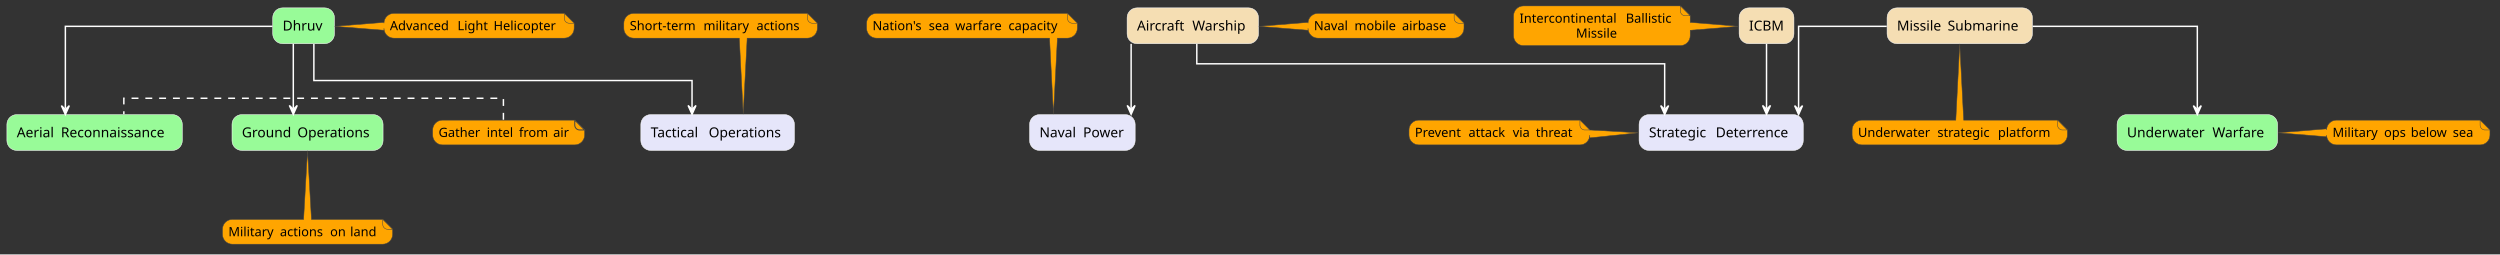
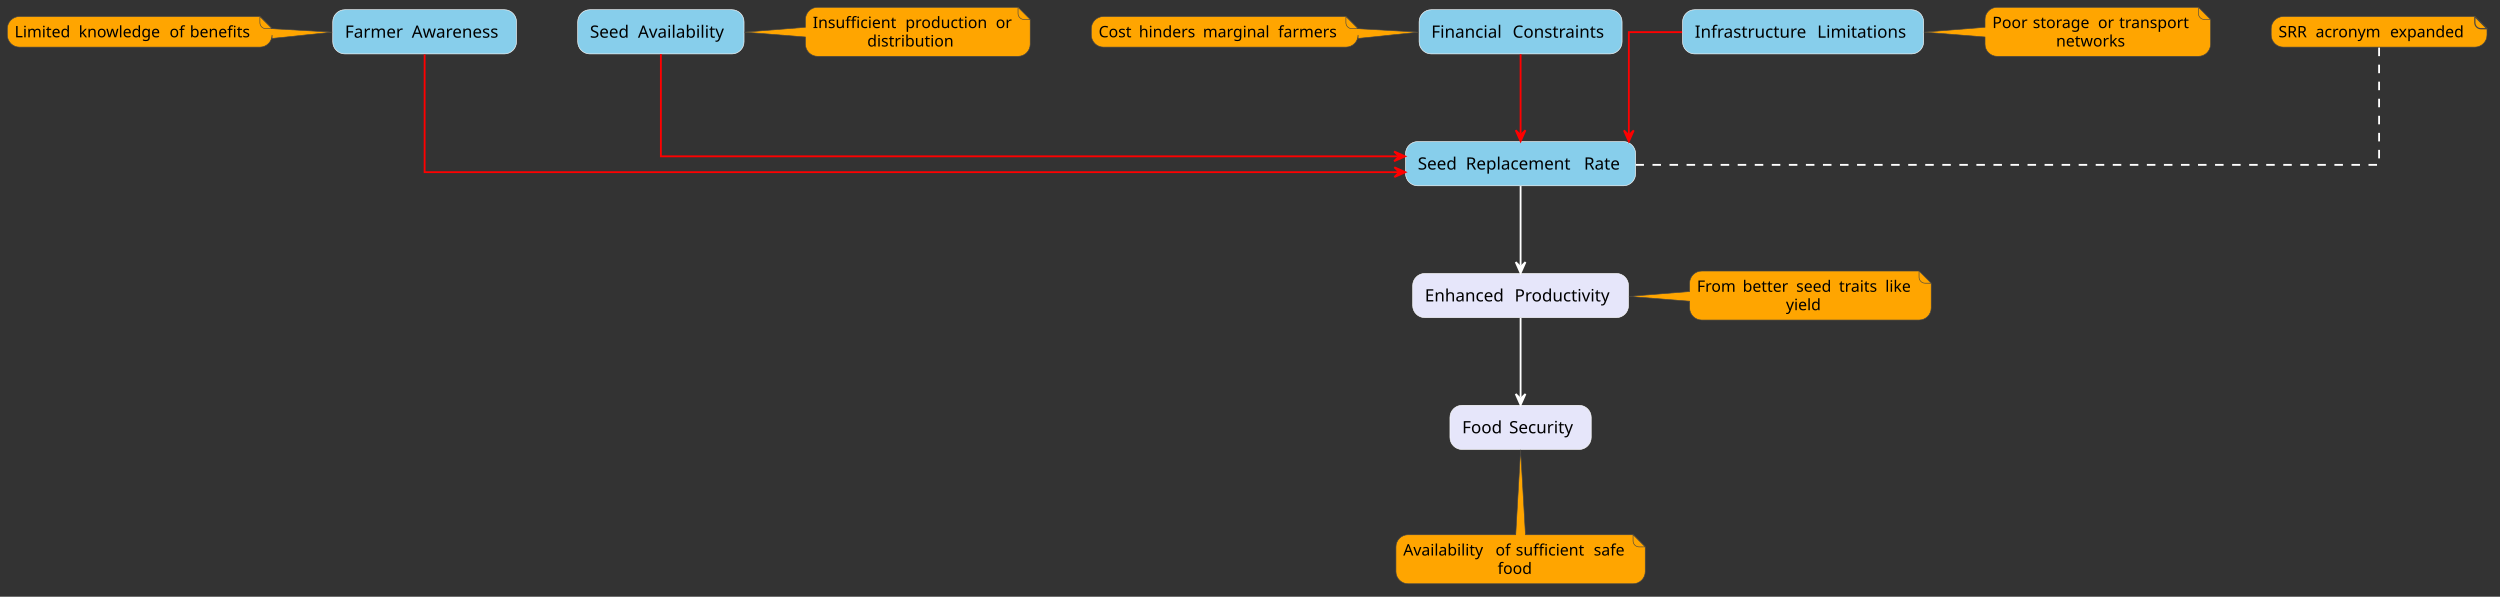
- <svg xmlns="http://www.w3.org/2000/svg" contentStyleType="text/css" data-diagram-type="CLASS" height="258px" preserveAspectRatio="none" style="width:2536px;height:258px;background:#333333;" version="1.1" viewBox="0 0 2536 258" width="2536px" zoomAndPan="magnify">
+ <svg xmlns="http://www.w3.org/2000/svg" contentStyleType="text/css" data-diagram-type="CLASS" height="490px" preserveAspectRatio="none" style="width:2053px;height:490px;background:#333333;" version="1.1" viewBox="0 0 2053 490" width="2053px" zoomAndPan="magnify">
  <defs />
  <g>
-     <rect fill="#333333" height="258" style="stroke:none;stroke-width:1;" width="2536" x="0" y="0" />
-     <g class="entity" data-entity="Dhruv" data-source-line="23" data-uid="ent0002" id="entity_Dhruv">
-       <rect fill="#98FB98" height="36.297" rx="10" ry="10" style="stroke:#FFFFFF;stroke-width:0.5;" width="62.567" x="276.68" y="7.99" />
-       <text fill="#000000" font-family="Sans-Serif" font-size="14" lengthAdjust="spacing" textLength="42.567" x="286.68" y="30.985">Dhruv</text>
+     <rect fill="#333333" height="490" style="stroke:none;stroke-width:1;" width="2053" x="0" y="0" />
+     <g class="entity" data-entity="Seed Replacement Rate" data-source-line="23" data-uid="ent0002" id="entity_Seed Replacement Rate">
+       <rect fill="#87CEEB" height="36.297" rx="10" ry="10" style="stroke:#FFFFFF;stroke-width:0.5;" width="188.93" x="1154.24" y="116.27" />
+       <text fill="#000000" font-family="Sans-Serif" font-size="14" lengthAdjust="spacing" textLength="35" x="1164.24" y="139.265">Seed</text>
+       <text fill="#000000" font-family="Sans-Serif" font-size="14" lengthAdjust="spacing" textLength="4.45" x="1199.24" y="139.265"> </text>
+       <text fill="#000000" font-family="Sans-Serif" font-size="14" lengthAdjust="spacing" textLength="92.62" x="1203.69" y="139.265">Replacement</text>
+       <text fill="#000000" font-family="Sans-Serif" font-size="14" lengthAdjust="spacing" textLength="4.45" x="1296.31" y="139.265"> </text>
+       <text fill="#000000" font-family="Sans-Serif" font-size="14" lengthAdjust="spacing" textLength="32.409" x="1300.761" y="139.265">Rate</text>
    </g>
-     <g class="entity" data-entity="Ground Operations" data-source-line="24" data-uid="ent0003" id="entity_Ground Operations">
-       <rect fill="#98FB98" height="36.297" rx="10" ry="10" style="stroke:#FFFFFF;stroke-width:0.5;" width="153.219" x="235.35" y="116.27" />
-       <text fill="#000000" font-family="Sans-Serif" font-size="14" lengthAdjust="spacing" textLength="51.803" x="245.35" y="139.265">Ground</text>
-       <text fill="#000000" font-family="Sans-Serif" font-size="14" lengthAdjust="spacing" textLength="4.45" x="297.153" y="139.265"> </text>
-       <text fill="#000000" font-family="Sans-Serif" font-size="14" lengthAdjust="spacing" textLength="76.966" x="301.603" y="139.265">Operations</text>
+     <g class="entity" data-entity="Enhanced Productivity" data-source-line="24" data-uid="ent0003" id="entity_Enhanced Productivity">
+       <rect fill="#E6E6FA" height="36.297" rx="10" ry="10" style="stroke:#FFFFFF;stroke-width:0.5;" width="177.24" x="1160.09" y="224.55" />
+       <text fill="#000000" font-family="Sans-Serif" font-size="14" lengthAdjust="spacing" textLength="69.241" x="1170.09" y="247.545">Enhanced</text>
+       <text fill="#000000" font-family="Sans-Serif" font-size="14" lengthAdjust="spacing" textLength="4.45" x="1239.331" y="247.545"> </text>
+       <text fill="#000000" font-family="Sans-Serif" font-size="14" lengthAdjust="spacing" textLength="83.549" x="1243.781" y="247.545">Productivity</text>
    </g>
-     <g class="entity" data-entity="Aerial Reconnaissance" data-source-line="25" data-uid="ent0004" id="entity_Aerial Reconnaissance">
-       <rect fill="#98FB98" height="36.297" rx="10" ry="10" style="stroke:#FFFFFF;stroke-width:0.5;" width="177.924" x="7" y="116.27" />
-       <text fill="#000000" font-family="Sans-Serif" font-size="14" lengthAdjust="spacing" textLength="40.305" x="17" y="139.265">Aerial</text>
-       <text fill="#000000" font-family="Sans-Serif" font-size="14" lengthAdjust="spacing" textLength="4.45" x="57.305" y="139.265"> </text>
-       <text fill="#000000" font-family="Sans-Serif" font-size="14" lengthAdjust="spacing" textLength="113.169" x="61.755" y="139.265">Reconnaissance</text>
+     <g class="entity" data-entity="Food Security" data-source-line="25" data-uid="ent0004" id="entity_Food Security">
+       <rect fill="#E6E6FA" height="36.297" rx="10" ry="10" style="stroke:#FFFFFF;stroke-width:0.5;" width="116.011" x="1190.7" y="332.83" />
+       <text fill="#000000" font-family="Sans-Serif" font-size="14" lengthAdjust="spacing" textLength="34.07" x="1200.7" y="355.825">Food</text>
+       <text fill="#000000" font-family="Sans-Serif" font-size="14" lengthAdjust="spacing" textLength="4.45" x="1234.77" y="355.825"> </text>
+       <text fill="#000000" font-family="Sans-Serif" font-size="14" lengthAdjust="spacing" textLength="57.49" x="1239.22" y="355.825">Security</text>
    </g>
-     <g class="entity" data-entity="Underwater Warfare" data-source-line="26" data-uid="ent0005" id="entity_Underwater Warfare">
-       <rect fill="#98FB98" height="36.297" rx="10" ry="10" style="stroke:#FFFFFF;stroke-width:0.5;" width="162.769" x="2147.58" y="116.27" />
-       <text fill="#000000" font-family="Sans-Serif" font-size="14" lengthAdjust="spacing" textLength="82.264" x="2157.58" y="139.265">Underwater</text>
-       <text fill="#000000" font-family="Sans-Serif" font-size="14" lengthAdjust="spacing" textLength="4.45" x="2239.844" y="139.265"> </text>
-       <text fill="#000000" font-family="Sans-Serif" font-size="14" lengthAdjust="spacing" textLength="56.055" x="2244.294" y="139.265">Warfare</text>
+     <g class="entity" data-entity="Farmer Awareness" data-source-line="26" data-uid="ent0005" id="entity_Farmer Awareness">
+       <rect fill="#87CEEB" height="36.297" rx="10" ry="10" style="stroke:#FFFFFF;stroke-width:0.5;" width="150.894" x="273.26" y="7.98" />
+       <text fill="#000000" font-family="Sans-Serif" font-size="14" lengthAdjust="spacing" textLength="50.395" x="283.26" y="30.975">Farmer</text>
+       <text fill="#000000" font-family="Sans-Serif" font-size="14" lengthAdjust="spacing" textLength="4.45" x="333.654" y="30.975"> </text>
+       <text fill="#000000" font-family="Sans-Serif" font-size="14" lengthAdjust="spacing" textLength="76.05" x="338.105" y="30.975">Awareness</text>
    </g>
-     <g class="entity" data-entity="Aircraft Warship" data-source-line="29" data-uid="ent0006" id="entity_Aircraft Warship">
-       <rect fill="#F5DEB3" height="36.297" rx="10" ry="10" style="stroke:#FFFFFF;stroke-width:0.5;" width="133.244" x="1143.34" y="7.99" />
-       <text fill="#000000" font-family="Sans-Serif" font-size="14" lengthAdjust="spacing" textLength="51.673" x="1153.34" y="30.985">Aircraft</text>
-       <text fill="#000000" font-family="Sans-Serif" font-size="14" lengthAdjust="spacing" textLength="4.45" x="1205.013" y="30.985"> </text>
-       <text fill="#000000" font-family="Sans-Serif" font-size="14" lengthAdjust="spacing" textLength="57.121" x="1209.463" y="30.985">Warship</text>
+     <g class="entity" data-entity="Seed Availability" data-source-line="27" data-uid="ent0006" id="entity_Seed Availability">
+       <rect fill="#87CEEB" height="36.297" rx="10" ry="10" style="stroke:#FFFFFF;stroke-width:0.5;" width="136.58" x="474.42" y="7.98" />
+       <text fill="#000000" font-family="Sans-Serif" font-size="14" lengthAdjust="spacing" textLength="35" x="484.42" y="30.975">Seed</text>
+       <text fill="#000000" font-family="Sans-Serif" font-size="14" lengthAdjust="spacing" textLength="4.45" x="519.42" y="30.975"> </text>
+       <text fill="#000000" font-family="Sans-Serif" font-size="14" lengthAdjust="spacing" textLength="77.13" x="523.87" y="30.975">Availability</text>
    </g>
-     <g class="entity" data-entity="Missile Submarine" data-source-line="30" data-uid="ent0007" id="entity_Missile Submarine">
-       <rect fill="#F5DEB3" height="36.297" rx="10" ry="10" style="stroke:#FFFFFF;stroke-width:0.5;" width="147.394" x="1914.26" y="7.99" />
-       <text fill="#000000" font-family="Sans-Serif" font-size="14" lengthAdjust="spacing" textLength="46.949" x="1924.26" y="30.985">Missile</text>
-       <text fill="#000000" font-family="Sans-Serif" font-size="14" lengthAdjust="spacing" textLength="4.45" x="1971.209" y="30.985"> </text>
-       <text fill="#000000" font-family="Sans-Serif" font-size="14" lengthAdjust="spacing" textLength="75.995" x="1975.659" y="30.985">Submarine</text>
+     <g class="entity" data-entity="Financial Constraints" data-source-line="28" data-uid="ent0007" id="entity_Financial Constraints">
+       <rect fill="#87CEEB" height="36.297" rx="10" ry="10" style="stroke:#FFFFFF;stroke-width:0.5;" width="166.651" x="1165.38" y="7.98" />
+       <text fill="#000000" font-family="Sans-Serif" font-size="14" lengthAdjust="spacing" textLength="62.323" x="1175.38" y="30.975">Financial</text>
+       <text fill="#000000" font-family="Sans-Serif" font-size="14" lengthAdjust="spacing" textLength="4.45" x="1237.703" y="30.975"> </text>
+       <text fill="#000000" font-family="Sans-Serif" font-size="14" lengthAdjust="spacing" textLength="79.878" x="1242.153" y="30.975">Constraints</text>
    </g>
-     <g class="entity" data-entity="ICBM" data-source-line="31" data-uid="ent0008" id="entity_ICBM">
-       <rect fill="#F5DEB3" height="36.297" rx="10" ry="10" style="stroke:#FFFFFF;stroke-width:0.5;" width="55.588" x="1764.17" y="7.99" />
-       <text fill="#000000" font-family="Sans-Serif" font-size="14" lengthAdjust="spacing" textLength="35.588" x="1774.17" y="30.985">ICBM</text>
+     <g class="entity" data-entity="Infrastructure Limitations" data-source-line="29" data-uid="ent0008" id="entity_Infrastructure Limitations">
+       <rect fill="#87CEEB" height="36.297" rx="10" ry="10" style="stroke:#FFFFFF;stroke-width:0.5;" width="197.953" x="1381.73" y="7.98" />
+       <text fill="#000000" font-family="Sans-Serif" font-size="14" lengthAdjust="spacing" textLength="96.106" x="1391.73" y="30.975">Infrastructure</text>
+       <text fill="#000000" font-family="Sans-Serif" font-size="14" lengthAdjust="spacing" textLength="4.45" x="1487.836" y="30.975"> </text>
+       <text fill="#000000" font-family="Sans-Serif" font-size="14" lengthAdjust="spacing" textLength="77.397" x="1492.287" y="30.975">Limitations</text>
    </g>
-     <g class="entity" data-entity="Tactical Operations" data-source-line="34" data-uid="ent0009" id="entity_Tactical Operations">
-       <rect fill="#E6E6FA" height="36.297" rx="10" ry="10" style="stroke:#FFFFFF;stroke-width:0.5;" width="155.789" x="650.07" y="116.27" />
-       <text fill="#000000" font-family="Sans-Serif" font-size="14" lengthAdjust="spacing" textLength="54.373" x="660.07" y="139.265">Tactical</text>
-       <text fill="#000000" font-family="Sans-Serif" font-size="14" lengthAdjust="spacing" textLength="4.45" x="714.443" y="139.265"> </text>
-       <text fill="#000000" font-family="Sans-Serif" font-size="14" lengthAdjust="spacing" textLength="76.966" x="718.893" y="139.265">Operations</text>
+     <g class="entity" data-entity="GMN15" data-source-line="42" data-uid="ent0016" id="entity_GMN15">
+       <path d="M1865.09,23.57 L1865.09,28.703 A10,10 0 0 0 1875.09,38.703 L2032.331,38.703 A10,10 0 0 0 2042.331,28.703 L2042.331,23.57 L2032.331,13.57 L1875.09,13.57 A10,10 0 0 0 1865.09,23.57" fill="#FFA500" style="stroke:#444444;stroke-width:0.5;" />
+       <path d="M2032.331,13.57 L2032.331,18.57 A5,5 0 0 0 2037.331,23.57 L2042.331,23.57 L2032.331,13.57" fill="#FFA500" style="stroke:#444444;stroke-width:1;" />
+       <text fill="#000000" font-family="Sans-Serif" font-size="13" lengthAdjust="spacing" textLength="26.317" x="1871.09" y="30.637">SRR</text>
+       <text fill="#000000" font-family="Sans-Serif" font-size="13" lengthAdjust="spacing" textLength="4.132" x="1897.407" y="30.637"> </text>
+       <text fill="#000000" font-family="Sans-Serif" font-size="13" lengthAdjust="spacing" textLength="57.008" x="1901.54" y="30.637">acronym</text>
+       <text fill="#000000" font-family="Sans-Serif" font-size="13" lengthAdjust="spacing" textLength="4.132" x="1958.548" y="30.637"> </text>
+       <text fill="#000000" font-family="Sans-Serif" font-size="13" lengthAdjust="spacing" textLength="64.651" x="1962.68" y="30.637">expanded</text>
    </g>
-     <g class="entity" data-entity="Naval Power" data-source-line="35" data-uid="ent0010" id="entity_Naval Power">
-       <rect fill="#E6E6FA" height="36.297" rx="10" ry="10" style="stroke:#FFFFFF;stroke-width:0.5;" width="107.083" x="1044.42" y="116.27" />
-       <text fill="#000000" font-family="Sans-Serif" font-size="14" lengthAdjust="spacing" textLength="39.806" x="1054.42" y="139.265">Naval</text>
-       <text fill="#000000" font-family="Sans-Serif" font-size="14" lengthAdjust="spacing" textLength="4.45" x="1094.226" y="139.265"> </text>
-       <text fill="#000000" font-family="Sans-Serif" font-size="14" lengthAdjust="spacing" textLength="42.827" x="1098.676" y="139.265">Power</text>
+     <g class="entity" data-entity="GMN18" data-source-line="46" data-uid="ent0019" id="entity_GMN18">
+       <path d="M6,23.57 L6,28.703 A10,10 0 0 0 16,38.703 L213.416,38.703 A10,10 0 0 0 223.416,28.703 L223.416,31.57 L272.81,26.39 L223.416,23.57 L223.416,23.57 L213.416,13.57 L16,13.57 A10,10 0 0 0 6,23.57" fill="#FFA500" style="stroke:#444444;stroke-width:0.5;" />
+       <path d="M213.416,13.57 L213.416,18.57 A5,5 0 0 0 218.416,23.57 L223.416,23.57 L213.416,13.57" fill="#FFA500" style="stroke:#444444;stroke-width:0.5;" />
+       <text fill="#000000" font-family="Sans-Serif" font-size="13" lengthAdjust="spacing" textLength="48.477" x="12" y="30.637">Limited</text>
+       <text fill="#000000" font-family="Sans-Serif" font-size="13" lengthAdjust="spacing" textLength="4.132" x="60.477" y="30.637"> </text>
+       <text fill="#000000" font-family="Sans-Serif" font-size="13" lengthAdjust="spacing" textLength="70.465" x="64.609" y="30.637">knowledge</text>
+       <text fill="#000000" font-family="Sans-Serif" font-size="13" lengthAdjust="spacing" textLength="4.132" x="135.075" y="30.637"> </text>
+       <text fill="#000000" font-family="Sans-Serif" font-size="13" lengthAdjust="spacing" textLength="12.53" x="139.207" y="30.637">of</text>
+       <text fill="#000000" font-family="Sans-Serif" font-size="13" lengthAdjust="spacing" textLength="4.132" x="151.737" y="30.637"> </text>
+       <text fill="#000000" font-family="Sans-Serif" font-size="13" lengthAdjust="spacing" textLength="52.546" x="155.87" y="30.637">benefits</text>
    </g>
-     <g class="entity" data-entity="Strategic Deterrence" data-source-line="36" data-uid="ent0011" id="entity_Strategic Deterrence">
-       <rect fill="#E6E6FA" height="36.297" rx="10" ry="10" style="stroke:#FFFFFF;stroke-width:0.5;" width="166.542" x="1662.69" y="116.27" />
-       <text fill="#000000" font-family="Sans-Serif" font-size="14" lengthAdjust="spacing" textLength="63.287" x="1672.69" y="139.265">Strategic</text>
-       <text fill="#000000" font-family="Sans-Serif" font-size="14" lengthAdjust="spacing" textLength="4.45" x="1735.977" y="139.265"> </text>
-       <text fill="#000000" font-family="Sans-Serif" font-size="14" lengthAdjust="spacing" textLength="78.805" x="1740.427" y="139.265">Deterrence</text>
+     <g class="entity" data-entity="GMN21" data-source-line="50" data-uid="ent0022" id="entity_GMN21">
+       <path d="M661.41,16 L661.41,22.39 L611.21,26.39 L661.41,30.39 L661.41,36.266 A10,10 0 0 0 671.41,46.266 L836.008,46.266 A10,10 0 0 0 846.008,36.266 L846.008,16 L836.008,6 L671.41,6 A10,10 0 0 0 661.41,16" fill="#FFA500" style="stroke:#444444;stroke-width:0.5;" />
+       <path d="M836.008,6 L836.008,11 A5,5 0 0 0 841.008,16 L846.008,16 L836.008,6" fill="#FFA500" style="stroke:#444444;stroke-width:0.5;" />
+       <text fill="#000000" font-family="Sans-Serif" font-size="13" lengthAdjust="spacing" textLength="71.944" x="667.41" y="23.067">Insufficient</text>
+       <text fill="#000000" font-family="Sans-Serif" font-size="13" lengthAdjust="spacing" textLength="4.132" x="739.354" y="23.067"> </text>
+       <text fill="#000000" font-family="Sans-Serif" font-size="13" lengthAdjust="spacing" textLength="70.091" x="743.487" y="23.067">production</text>
+       <text fill="#000000" font-family="Sans-Serif" font-size="13" lengthAdjust="spacing" textLength="4.132" x="813.577" y="23.067"> </text>
+       <text fill="#000000" font-family="Sans-Serif" font-size="13" lengthAdjust="spacing" textLength="13.298" x="817.71" y="23.067">or</text>
+       <text fill="#000000" font-family="Sans-Serif" font-size="13" lengthAdjust="spacing" textLength="74.084" x="712.167" y="38.2">distribution</text>
    </g>
-     <g class="entity" data-entity="GMN20" data-source-line="53" data-uid="ent0021" id="entity_GMN20">
-       <path d="M389.49,23.57 L389.49,22.7 L339.37,26.7 L389.49,30.7 L389.49,28.703 A10,10 0 0 0 399.49,38.703 L572.429,38.703 A10,10 0 0 0 582.429,28.703 L582.429,23.57 L572.429,13.57 L399.49,13.57 A10,10 0 0 0 389.49,23.57" fill="#FFA500" style="stroke:#444444;stroke-width:0.5;" />
-       <path d="M572.429,13.57 L572.429,18.57 A5,5 0 0 0 577.429,23.57 L582.429,23.57 L572.429,13.57" fill="#FFA500" style="stroke:#444444;stroke-width:0.5;" />
-       <text fill="#000000" font-family="Sans-Serif" font-size="13" lengthAdjust="spacing" textLength="64.441" x="395.49" y="30.637">Advanced</text>
-       <text fill="#000000" font-family="Sans-Serif" font-size="13" lengthAdjust="spacing" textLength="4.132" x="459.931" y="30.637"> </text>
-       <text fill="#000000" font-family="Sans-Serif" font-size="13" lengthAdjust="spacing" textLength="32.443" x="464.064" y="30.637">Light</text>
-       <text fill="#000000" font-family="Sans-Serif" font-size="13" lengthAdjust="spacing" textLength="4.132" x="496.507" y="30.637"> </text>
-       <text fill="#000000" font-family="Sans-Serif" font-size="13" lengthAdjust="spacing" textLength="66.79" x="500.639" y="30.637">Helicopter</text>
+     <g class="entity" data-entity="GMN24" data-source-line="54" data-uid="ent0025" id="entity_GMN24">
+       <path d="M896.17,23.57 L896.17,28.703 A10,10 0 0 0 906.17,38.703 L1105.249,38.703 A10,10 0 0 0 1115.249,28.703 L1115.249,31.57 L1164.91,26.39 L1115.249,23.57 L1115.249,23.57 L1105.249,13.57 L906.17,13.57 A10,10 0 0 0 896.17,23.57" fill="#FFA500" style="stroke:#444444;stroke-width:0.5;" />
+       <path d="M1105.249,13.57 L1105.249,18.57 A5,5 0 0 0 1110.249,23.57 L1115.249,23.57 L1105.249,13.57" fill="#FFA500" style="stroke:#444444;stroke-width:0.5;" />
+       <text fill="#000000" font-family="Sans-Serif" font-size="13" lengthAdjust="spacing" textLength="28.901" x="902.17" y="30.637">Cost</text>
+       <text fill="#000000" font-family="Sans-Serif" font-size="13" lengthAdjust="spacing" textLength="4.132" x="931.071" y="30.637"> </text>
+       <text fill="#000000" font-family="Sans-Serif" font-size="13" lengthAdjust="spacing" textLength="48.458" x="935.203" y="30.637">hinders</text>
+       <text fill="#000000" font-family="Sans-Serif" font-size="13" lengthAdjust="spacing" textLength="4.132" x="983.661" y="30.637"> </text>
+       <text fill="#000000" font-family="Sans-Serif" font-size="13" lengthAdjust="spacing" textLength="57.656" x="987.793" y="30.637">marginal</text>
+       <text fill="#000000" font-family="Sans-Serif" font-size="13" lengthAdjust="spacing" textLength="4.132" x="1045.449" y="30.637"> </text>
+       <text fill="#000000" font-family="Sans-Serif" font-size="13" lengthAdjust="spacing" textLength="50.667" x="1049.582" y="30.637">farmers</text>
    </g>
-     <g class="entity" data-entity="GMN23" data-source-line="57" data-uid="ent0024" id="entity_GMN23">
-       <path d="M632.79,23.57 L632.79,28.703 A10,10 0 0 0 642.79,38.703 L749.93,38.703 L753.93,115.79 L757.93,38.703 L819.125,38.703 A10,10 0 0 0 829.125,28.703 L829.125,23.57 L819.125,13.57 L642.79,13.57 A10,10 0 0 0 632.79,23.57" fill="#FFA500" style="stroke:#444444;stroke-width:0.5;" />
-       <path d="M819.125,13.57 L819.125,18.57 A5,5 0 0 0 824.125,23.57 L829.125,23.57 L819.125,13.57" fill="#FFA500" style="stroke:#444444;stroke-width:0.5;" />
-       <text fill="#000000" font-family="Sans-Serif" font-size="13" lengthAdjust="spacing" textLength="70.681" x="638.79" y="30.637">Short-term</text>
-       <text fill="#000000" font-family="Sans-Serif" font-size="13" lengthAdjust="spacing" textLength="4.132" x="709.471" y="30.637"> </text>
-       <text fill="#000000" font-family="Sans-Serif" font-size="13" lengthAdjust="spacing" textLength="49.601" x="713.604" y="30.637">military</text>
-       <text fill="#000000" font-family="Sans-Serif" font-size="13" lengthAdjust="spacing" textLength="4.132" x="763.204" y="30.637"> </text>
-       <text fill="#000000" font-family="Sans-Serif" font-size="13" lengthAdjust="spacing" textLength="46.789" x="767.336" y="30.637">actions</text>
+     <g class="entity" data-entity="GMN27" data-source-line="58" data-uid="ent0028" id="entity_GMN27">
+       <path d="M1630.09,16 L1630.09,22.39 L1579.84,26.39 L1630.09,30.39 L1630.09,36.266 A10,10 0 0 0 1640.09,46.266 L1805.329,46.266 A10,10 0 0 0 1815.329,36.266 L1815.329,16 L1805.329,6 L1640.09,6 A10,10 0 0 0 1630.09,16" fill="#FFA500" style="stroke:#444444;stroke-width:0.5;" />
+       <path d="M1805.329,6 L1805.329,11 A5,5 0 0 0 1810.329,16 L1815.329,16 L1805.329,6" fill="#FFA500" style="stroke:#444444;stroke-width:0.5;" />
+       <text fill="#000000" font-family="Sans-Serif" font-size="13" lengthAdjust="spacing" textLength="29.091" x="1636.09" y="23.067">Poor</text>
+       <text fill="#000000" font-family="Sans-Serif" font-size="13" lengthAdjust="spacing" textLength="4.132" x="1665.181" y="23.067"> </text>
+       <text fill="#000000" font-family="Sans-Serif" font-size="13" lengthAdjust="spacing" textLength="49.385" x="1669.314" y="23.067">storage</text>
+       <text fill="#000000" font-family="Sans-Serif" font-size="13" lengthAdjust="spacing" textLength="4.132" x="1718.698" y="23.067"> </text>
+       <text fill="#000000" font-family="Sans-Serif" font-size="13" lengthAdjust="spacing" textLength="13.298" x="1722.831" y="23.067">or</text>
+       <text fill="#000000" font-family="Sans-Serif" font-size="13" lengthAdjust="spacing" textLength="4.132" x="1736.129" y="23.067"> </text>
+       <text fill="#000000" font-family="Sans-Serif" font-size="13" lengthAdjust="spacing" textLength="60.068" x="1740.261" y="23.067">transport</text>
+       <text fill="#000000" font-family="Sans-Serif" font-size="13" lengthAdjust="spacing" textLength="59.566" x="1688.426" y="38.2">networks</text>
    </g>
-     <g class="entity" data-entity="GMN26" data-source-line="61" data-uid="ent0027" id="entity_GMN26">
-       <path d="M225.66,232.57 L225.66,237.703 A10,10 0 0 0 235.66,247.703 L388.261,247.703 A10,10 0 0 0 398.261,237.703 L398.261,232.57 L388.261,222.57 L315.96,222.57 L311.96,152.89 L307.96,222.57 L235.66,222.57 A10,10 0 0 0 225.66,232.57" fill="#FFA500" style="stroke:#444444;stroke-width:0.5;" />
-       <path d="M388.261,222.57 L388.261,227.57 A5,5 0 0 0 393.261,232.57 L398.261,232.57 L388.261,222.57" fill="#FFA500" style="stroke:#444444;stroke-width:0.5;" />
-       <text fill="#000000" font-family="Sans-Serif" font-size="13" lengthAdjust="spacing" textLength="48.153" x="231.66" y="239.637">Military</text>
-       <text fill="#000000" font-family="Sans-Serif" font-size="13" lengthAdjust="spacing" textLength="4.132" x="279.813" y="239.637"> </text>
-       <text fill="#000000" font-family="Sans-Serif" font-size="13" lengthAdjust="spacing" textLength="46.789" x="283.946" y="239.637">actions</text>
-       <text fill="#000000" font-family="Sans-Serif" font-size="13" lengthAdjust="spacing" textLength="4.132" x="330.734" y="239.637"> </text>
-       <text fill="#000000" font-family="Sans-Serif" font-size="13" lengthAdjust="spacing" textLength="16.193" x="334.866" y="239.637">on</text>
-       <text fill="#000000" font-family="Sans-Serif" font-size="13" lengthAdjust="spacing" textLength="4.132" x="351.059" y="239.637"> </text>
-       <text fill="#000000" font-family="Sans-Serif" font-size="13" lengthAdjust="spacing" textLength="28.069" x="355.192" y="239.637">land</text>
+     <g class="entity" data-entity="GMN30" data-source-line="62" data-uid="ent0031" id="entity_GMN30">
+       <path d="M1387.5,232.56 L1387.5,239.39 L1337.67,243.39 L1387.5,247.39 L1387.5,252.826 A10,10 0 0 0 1397.5,262.826 L1575.917,262.826 A10,10 0 0 0 1585.917,252.826 L1585.917,232.56 L1575.917,222.56 L1397.5,222.56 A10,10 0 0 0 1387.5,232.56" fill="#FFA500" style="stroke:#444444;stroke-width:0.5;" />
+       <path d="M1575.917,222.56 L1575.917,227.56 A5,5 0 0 0 1580.917,232.56 L1585.917,232.56 L1575.917,222.56" fill="#FFA500" style="stroke:#444444;stroke-width:0.5;" />
+       <text fill="#000000" font-family="Sans-Serif" font-size="13" lengthAdjust="spacing" textLength="33.44" x="1393.5" y="239.627">From</text>
+       <text fill="#000000" font-family="Sans-Serif" font-size="13" lengthAdjust="spacing" textLength="4.132" x="1426.939" y="239.627"> </text>
+       <text fill="#000000" font-family="Sans-Serif" font-size="13" lengthAdjust="spacing" textLength="39.787" x="1431.072" y="239.627">better</text>
+       <text fill="#000000" font-family="Sans-Serif" font-size="13" lengthAdjust="spacing" textLength="4.132" x="1470.859" y="239.627"> </text>
+       <text fill="#000000" font-family="Sans-Serif" font-size="13" lengthAdjust="spacing" textLength="31.021" x="1474.991" y="239.627">seed</text>
+       <text fill="#000000" font-family="Sans-Serif" font-size="13" lengthAdjust="spacing" textLength="4.132" x="1506.012" y="239.627"> </text>
+       <text fill="#000000" font-family="Sans-Serif" font-size="13" lengthAdjust="spacing" textLength="33.89" x="1510.145" y="239.627">traits</text>
+       <text fill="#000000" font-family="Sans-Serif" font-size="13" lengthAdjust="spacing" textLength="4.132" x="1544.035" y="239.627"> </text>
+       <text fill="#000000" font-family="Sans-Serif" font-size="13" lengthAdjust="spacing" textLength="22.75" x="1548.167" y="239.627">like</text>
+       <text fill="#000000" font-family="Sans-Serif" font-size="13" lengthAdjust="spacing" textLength="31.167" x="1466.625" y="254.76">yield</text>
    </g>
-     <g class="entity" data-entity="GMN29" data-source-line="65" data-uid="ent0030" id="entity_GMN29">
-       <path d="M438.89,131.85 L438.89,136.983 A10,10 0 0 0 448.89,146.983 L583.026,146.983 A10,10 0 0 0 593.026,136.983 L593.026,131.85 L583.026,121.85 L448.89,121.85 A10,10 0 0 0 438.89,131.85" fill="#FFA500" style="stroke:#444444;stroke-width:0.5;" />
-       <path d="M583.026,121.85 L583.026,126.85 A5,5 0 0 0 588.026,131.85 L593.026,131.85 L583.026,121.85" fill="#FFA500" style="stroke:#444444;stroke-width:1;" />
-       <text fill="#000000" font-family="Sans-Serif" font-size="13" lengthAdjust="spacing" textLength="44.719" x="444.89" y="138.917">Gather</text>
-       <text fill="#000000" font-family="Sans-Serif" font-size="13" lengthAdjust="spacing" textLength="4.132" x="489.609" y="138.917"> </text>
-       <text fill="#000000" font-family="Sans-Serif" font-size="13" lengthAdjust="spacing" textLength="28.558" x="493.742" y="138.917">intel</text>
-       <text fill="#000000" font-family="Sans-Serif" font-size="13" lengthAdjust="spacing" textLength="4.132" x="522.3" y="138.917"> </text>
-       <text fill="#000000" font-family="Sans-Serif" font-size="13" lengthAdjust="spacing" textLength="30.539" x="526.432" y="138.917">from</text>
-       <text fill="#000000" font-family="Sans-Serif" font-size="13" lengthAdjust="spacing" textLength="4.132" x="556.971" y="138.917"> </text>
-       <text fill="#000000" font-family="Sans-Serif" font-size="13" lengthAdjust="spacing" textLength="16.923" x="561.103" y="138.917">air</text>
+     <g class="entity" data-entity="GMN33" data-source-line="66" data-uid="ent0034" id="entity_GMN33">
+       <path d="M1146.34,449.12 L1146.34,469.386 A10,10 0 0 0 1156.34,479.386 L1341.073,479.386 A10,10 0 0 0 1351.073,469.386 L1351.073,449.12 L1341.073,439.12 L1252.71,439.12 L1248.71,369.34 L1244.71,439.12 L1156.34,439.12 A10,10 0 0 0 1146.34,449.12" fill="#FFA500" style="stroke:#444444;stroke-width:0.5;" />
+       <path d="M1341.073,439.12 L1341.073,444.12 A5,5 0 0 0 1346.073,449.12 L1351.073,449.12 L1341.073,439.12" fill="#FFA500" style="stroke:#444444;stroke-width:0.5;" />
+       <text fill="#000000" font-family="Sans-Serif" font-size="13" lengthAdjust="spacing" textLength="71.621" x="1152.34" y="456.187">Availability</text>
+       <text fill="#000000" font-family="Sans-Serif" font-size="13" lengthAdjust="spacing" textLength="4.132" x="1223.961" y="456.187"> </text>
+       <text fill="#000000" font-family="Sans-Serif" font-size="13" lengthAdjust="spacing" textLength="12.53" x="1228.093" y="456.187">of</text>
+       <text fill="#000000" font-family="Sans-Serif" font-size="13" lengthAdjust="spacing" textLength="4.132" x="1240.623" y="456.187"> </text>
+       <text fill="#000000" font-family="Sans-Serif" font-size="13" lengthAdjust="spacing" textLength="59.871" x="1244.755" y="456.187">sufficient</text>
+       <text fill="#000000" font-family="Sans-Serif" font-size="13" lengthAdjust="spacing" textLength="4.132" x="1304.627" y="456.187"> </text>
+       <text fill="#000000" font-family="Sans-Serif" font-size="13" lengthAdjust="spacing" textLength="27.314" x="1308.759" y="456.187">safe</text>
+       <text fill="#000000" font-family="Sans-Serif" font-size="13" lengthAdjust="spacing" textLength="28.736" x="1229.839" y="471.32">food</text>
    </g>
-     <g class="entity" data-entity="GMN32" data-source-line="69" data-uid="ent0033" id="entity_GMN32">
-       <path d="M1326.85,23.57 L1326.85,22.7 L1276.87,26.7 L1326.85,30.7 L1326.85,28.703 A10,10 0 0 0 1336.85,38.703 L1475.08,38.703 A10,10 0 0 0 1485.08,28.703 L1485.08,23.57 L1475.08,13.57 L1336.85,13.57 A10,10 0 0 0 1326.85,23.57" fill="#FFA500" style="stroke:#444444;stroke-width:0.5;" />
-       <path d="M1475.08,13.57 L1475.08,18.57 A5,5 0 0 0 1480.08,23.57 L1485.08,23.57 L1475.08,13.57" fill="#FFA500" style="stroke:#444444;stroke-width:0.5;" />
-       <text fill="#000000" font-family="Sans-Serif" font-size="13" lengthAdjust="spacing" textLength="36.962" x="1332.85" y="30.637">Naval</text>
-       <text fill="#000000" font-family="Sans-Serif" font-size="13" lengthAdjust="spacing" textLength="4.132" x="1369.812" y="30.637"> </text>
-       <text fill="#000000" font-family="Sans-Serif" font-size="13" lengthAdjust="spacing" textLength="44.091" x="1373.945" y="30.637">mobile</text>
-       <text fill="#000000" font-family="Sans-Serif" font-size="13" lengthAdjust="spacing" textLength="4.132" x="1418.035" y="30.637"> </text>
-       <text fill="#000000" font-family="Sans-Serif" font-size="13" lengthAdjust="spacing" textLength="47.912" x="1422.168" y="30.637">airbase</text>
+     <g class="link" data-entity-1="Seed Replacement Rate" data-entity-2="Enhanced Productivity" data-source-line="32" data-uid="lnk9" id="link_Seed Replacement Rate_Enhanced Productivity">
+       <path codeLine="32" d="M1248.71,152.78 C1248.71,172.69 1248.71,198.29 1248.71,218.24" fill="none" id="Seed Replacement Rate-to-Enhanced Productivity" style="stroke:#FFFFFF;stroke-width:1.5;" />
+       <polygon fill="#FFFFFF" points="1248.71,224.24,1252.71,215.24,1248.71,219.24,1244.71,215.24,1248.71,224.24" style="stroke:#FFFFFF;stroke-width:1.5;" />
    </g>
-     <g class="entity" data-entity="GMN35" data-source-line="73" data-uid="ent0036" id="entity_GMN35">
-       <path d="M1878.76,131.85 L1878.76,136.983 A10,10 0 0 0 1888.76,146.983 L2087.166,146.983 A10,10 0 0 0 2097.166,136.983 L2097.166,131.85 L2087.166,121.85 L1991.96,121.85 L1987.96,44.51 L1983.96,121.85 L1888.76,121.85 A10,10 0 0 0 1878.76,131.85" fill="#FFA500" style="stroke:#444444;stroke-width:0.5;" />
-       <path d="M2087.166,121.85 L2087.166,126.85 A5,5 0 0 0 2092.166,131.85 L2097.166,131.85 L2087.166,121.85" fill="#FFA500" style="stroke:#444444;stroke-width:0.5;" />
-       <text fill="#000000" font-family="Sans-Serif" font-size="13" lengthAdjust="spacing" textLength="76.388" x="1884.76" y="138.917">Underwater</text>
-       <text fill="#000000" font-family="Sans-Serif" font-size="13" lengthAdjust="spacing" textLength="4.132" x="1961.148" y="138.917"> </text>
-       <text fill="#000000" font-family="Sans-Serif" font-size="13" lengthAdjust="spacing" textLength="57.288" x="1965.28" y="138.917">strategic</text>
-       <text fill="#000000" font-family="Sans-Serif" font-size="13" lengthAdjust="spacing" textLength="4.132" x="2022.568" y="138.917"> </text>
-       <text fill="#000000" font-family="Sans-Serif" font-size="13" lengthAdjust="spacing" textLength="55.466" x="2026.7" y="138.917">platform</text>
+     <g class="link" data-entity-1="Enhanced Productivity" data-entity-2="Food Security" data-source-line="33" data-uid="lnk10" id="link_Enhanced Productivity_Food Security">
+       <path codeLine="33" d="M1248.71,261.06 C1248.71,280.97 1248.71,306.57 1248.71,326.52" fill="none" id="Enhanced Productivity-to-Food Security" style="stroke:#FFFFFF;stroke-width:1.5;" />
+       <polygon fill="#FFFFFF" points="1248.71,332.52,1252.71,323.52,1248.71,327.52,1244.71,323.52,1248.71,332.52" style="stroke:#FFFFFF;stroke-width:1.5;" />
    </g>
-     <g class="entity" data-entity="GMN38" data-source-line="77" data-uid="ent0039" id="entity_GMN38">
-       <path d="M1535.36,16 L1535.36,36.266 A10,10 0 0 0 1545.36,46.266 L1704.556,46.266 A10,10 0 0 0 1714.556,36.266 L1714.556,30.7 L1763.69,26.7 L1714.556,22.7 L1714.556,16 L1704.556,6 L1545.36,6 A10,10 0 0 0 1535.36,16" fill="#FFA500" style="stroke:#444444;stroke-width:0.5;" />
-       <path d="M1704.556,6 L1704.556,11 A5,5 0 0 0 1709.556,16 L1714.556,16 L1704.556,6" fill="#FFA500" style="stroke:#444444;stroke-width:0.5;" />
-       <text fill="#000000" font-family="Sans-Serif" font-size="13" lengthAdjust="spacing" textLength="103.714" x="1541.36" y="23.067">Intercontinental</text>
-       <text fill="#000000" font-family="Sans-Serif" font-size="13" lengthAdjust="spacing" textLength="4.132" x="1645.074" y="23.067"> </text>
-       <text fill="#000000" font-family="Sans-Serif" font-size="13" lengthAdjust="spacing" textLength="50.35" x="1649.207" y="23.067">Ballistic</text>
-       <text fill="#000000" font-family="Sans-Serif" font-size="13" lengthAdjust="spacing" textLength="43.596" x="1598.66" y="38.2">Missile</text>
+     <g class="link" data-entity-1="Farmer Awareness" data-entity-2="Seed Replacement Rate" data-source-line="35" data-uid="lnk11" id="link_Farmer Awareness_Seed Replacement Rate">
+       <path codeLine="35" d="M348.71,44.65 C348.71,77.23 348.71,141.39 348.71,141.39 C348.71,141.39 917.02,141.39 1148.09,141.39" fill="none" id="Farmer Awareness-to-Seed Replacement Rate" style="stroke:#FF0000;stroke-width:1.5;" />
+       <polygon fill="#FF0000" points="1154.09,141.39,1145.09,137.39,1149.09,141.39,1145.09,145.39,1154.09,141.39" style="stroke:#FF0000;stroke-width:1.5;" />
    </g>
-     <g class="entity" data-entity="GMN41" data-source-line="81" data-uid="ent0042" id="entity_GMN41">
-       <path d="M879.07,23.57 L879.07,28.703 A10,10 0 0 0 889.07,38.703 L1064.64,38.703 L1068.64,115.79 L1072.64,38.703 L1082.855,38.703 A10,10 0 0 0 1092.855,28.703 L1092.855,23.57 L1082.855,13.57 L889.07,13.57 A10,10 0 0 0 879.07,23.57" fill="#FFA500" style="stroke:#444444;stroke-width:0.5;" />
-       <path d="M1082.855,13.57 L1082.855,18.57 A5,5 0 0 0 1087.855,23.57 L1092.855,23.57 L1082.855,13.57" fill="#FFA500" style="stroke:#444444;stroke-width:0.5;" />
-       <text fill="#000000" font-family="Sans-Serif" font-size="13" lengthAdjust="spacing" textLength="52.94" x="885.07" y="30.637">Nation's</text>
-       <text fill="#000000" font-family="Sans-Serif" font-size="13" lengthAdjust="spacing" textLength="4.132" x="938.01" y="30.637"> </text>
-       <text fill="#000000" font-family="Sans-Serif" font-size="13" lengthAdjust="spacing" textLength="22.737" x="942.142" y="30.637">sea</text>
-       <text fill="#000000" font-family="Sans-Serif" font-size="13" lengthAdjust="spacing" textLength="4.132" x="964.879" y="30.637"> </text>
-       <text fill="#000000" font-family="Sans-Serif" font-size="13" lengthAdjust="spacing" textLength="49.829" x="969.011" y="30.637">warfare</text>
-       <text fill="#000000" font-family="Sans-Serif" font-size="13" lengthAdjust="spacing" textLength="4.132" x="1018.841" y="30.637"> </text>
-       <text fill="#000000" font-family="Sans-Serif" font-size="13" lengthAdjust="spacing" textLength="54.882" x="1022.973" y="30.637">capacity</text>
+     <g class="link" data-entity-1="Seed Availability" data-entity-2="Seed Replacement Rate" data-source-line="36" data-uid="lnk12" id="link_Seed Availability_Seed Replacement Rate">
+       <path codeLine="36" d="M542.71,44.41 C542.71,73.83 542.71,128.39 542.71,128.39 C542.71,128.39 955.32,128.39 1147.86,128.39" fill="none" id="Seed Availability-to-Seed Replacement Rate" style="stroke:#FF0000;stroke-width:1.5;" />
+       <polygon fill="#FF0000" points="1153.86,128.39,1144.86,124.39,1148.86,128.39,1144.86,132.39,1153.86,128.39" style="stroke:#FF0000;stroke-width:1.5;" />
    </g>
-     <g class="entity" data-entity="GMN44" data-source-line="85" data-uid="ent0045" id="entity_GMN44">
-       <path d="M2360.1,131.85 L2360.1,130.7 L2310.78,134.7 L2360.1,138.7 L2360.1,136.983 A10,10 0 0 0 2370.1,146.983 L2515.814,146.983 A10,10 0 0 0 2525.814,136.983 L2525.814,131.85 L2515.814,121.85 L2370.1,121.85 A10,10 0 0 0 2360.1,131.85" fill="#FFA500" style="stroke:#444444;stroke-width:0.5;" />
-       <path d="M2515.814,121.85 L2515.814,126.85 A5,5 0 0 0 2520.814,131.85 L2525.814,131.85 L2515.814,121.85" fill="#FFA500" style="stroke:#444444;stroke-width:0.5;" />
-       <text fill="#000000" font-family="Sans-Serif" font-size="13" lengthAdjust="spacing" textLength="48.153" x="2366.1" y="138.917">Military</text>
-       <text fill="#000000" font-family="Sans-Serif" font-size="13" lengthAdjust="spacing" textLength="4.132" x="2414.253" y="138.917"> </text>
-       <text fill="#000000" font-family="Sans-Serif" font-size="13" lengthAdjust="spacing" textLength="22.979" x="2418.386" y="138.917">ops</text>
-       <text fill="#000000" font-family="Sans-Serif" font-size="13" lengthAdjust="spacing" textLength="4.132" x="2441.364" y="138.917"> </text>
-       <text fill="#000000" font-family="Sans-Serif" font-size="13" lengthAdjust="spacing" textLength="38.448" x="2445.497" y="138.917">below</text>
-       <text fill="#000000" font-family="Sans-Serif" font-size="13" lengthAdjust="spacing" textLength="4.132" x="2483.944" y="138.917"> </text>
-       <text fill="#000000" font-family="Sans-Serif" font-size="13" lengthAdjust="spacing" textLength="22.737" x="2488.077" y="138.917">sea</text>
+     <g class="link" data-entity-1="Financial Constraints" data-entity-2="Seed Replacement Rate" data-source-line="37" data-uid="lnk13" id="link_Financial Constraints_Seed Replacement Rate">
+       <path codeLine="37" d="M1248.71,44.5 C1248.71,64.41 1248.71,90.01 1248.71,109.95" fill="none" id="Financial Constraints-to-Seed Replacement Rate" style="stroke:#FF0000;stroke-width:1.5;" />
+       <polygon fill="#FF0000" points="1248.71,115.95,1252.71,106.95,1248.71,110.95,1244.71,106.95,1248.71,115.95" style="stroke:#FF0000;stroke-width:1.5;" />
    </g>
-     <g class="entity" data-entity="GMN47" data-source-line="89" data-uid="ent0048" id="entity_GMN47">
-       <path d="M1429.25,131.85 L1429.25,136.983 A10,10 0 0 0 1439.25,146.983 L1602.674,146.983 A10,10 0 0 0 1612.674,136.983 L1612.674,139.85 L1662.25,134.7 L1612.674,131.85 L1612.674,131.85 L1602.674,121.85 L1439.25,121.85 A10,10 0 0 0 1429.25,131.85" fill="#FFA500" style="stroke:#444444;stroke-width:0.5;" />
-       <path d="M1602.674,121.85 L1602.674,126.85 A5,5 0 0 0 1607.674,131.85 L1612.674,131.85 L1602.674,121.85" fill="#FFA500" style="stroke:#444444;stroke-width:0.5;" />
-       <text fill="#000000" font-family="Sans-Serif" font-size="13" lengthAdjust="spacing" textLength="50.21" x="1435.25" y="138.917">Prevent</text>
-       <text fill="#000000" font-family="Sans-Serif" font-size="13" lengthAdjust="spacing" textLength="4.132" x="1485.46" y="138.917"> </text>
-       <text fill="#000000" font-family="Sans-Serif" font-size="13" lengthAdjust="spacing" textLength="40.803" x="1489.592" y="138.917">attack</text>
-       <text fill="#000000" font-family="Sans-Serif" font-size="13" lengthAdjust="spacing" textLength="4.132" x="1530.395" y="138.917"> </text>
-       <text fill="#000000" font-family="Sans-Serif" font-size="13" lengthAdjust="spacing" textLength="19.271" x="1534.527" y="138.917">via</text>
-       <text fill="#000000" font-family="Sans-Serif" font-size="13" lengthAdjust="spacing" textLength="4.132" x="1553.799" y="138.917"> </text>
-       <text fill="#000000" font-family="Sans-Serif" font-size="13" lengthAdjust="spacing" textLength="39.743" x="1557.931" y="138.917">threat</text>
+     <g class="link" data-entity-1="Infrastructure Limitations" data-entity-2="Seed Replacement Rate" data-source-line="38" data-uid="lnk14" id="link_Infrastructure Limitations_Seed Replacement Rate">
+       <path codeLine="38" d="M1381.32,26.39 C1356.9,26.39 1337.6,26.39 1337.6,26.39 C1337.6,26.39 1337.6,79.27 1337.6,110.09" fill="none" id="Infrastructure Limitations-to-Seed Replacement Rate" style="stroke:#FF0000;stroke-width:1.5;" />
+       <polygon fill="#FF0000" points="1337.6,116.09,1341.6,107.09,1337.6,111.09,1333.6,107.09,1337.6,116.09" style="stroke:#FF0000;stroke-width:1.5;" />
    </g>
-     <g class="link" data-entity-1="Dhruv" data-entity-2="Tactical Operations" data-source-line="39" data-uid="lnk12" id="link_Dhruv_Tactical Operations">
-       <path codeLine="39" d="M318.39,44.64 C318.39,60.8 318.39,81.7 318.39,81.7 C318.39,81.7 702,81.7 702,81.7 C702,81.7 702,94.78 702,109.98" fill="none" id="Dhruv-to-Tactical Operations" style="stroke:#FFFFFF;stroke-width:1.5;" />
-       <polygon fill="#FFFFFF" points="702,115.98,706,106.98,702,110.98,698,106.98,702,115.98" style="stroke:#FFFFFF;stroke-width:1.5;" />
-     </g>
-     <g class="link" data-entity-1="Dhruv" data-entity-2="Ground Operations" data-source-line="40" data-uid="lnk13" id="link_Dhruv_Ground Operations">
-       <path codeLine="40" d="M297.53,44.51 C297.53,64.42 297.53,90.01 297.53,109.96" fill="none" id="Dhruv-to-Ground Operations" style="stroke:#FFFFFF;stroke-width:1.5;" />
-       <polygon fill="#FFFFFF" points="297.53,115.96,301.53,106.96,297.53,110.96,293.53,106.96,297.53,115.96" style="stroke:#FFFFFF;stroke-width:1.5;" />
-     </g>
-     <g class="link" data-entity-1="Dhruv" data-entity-2="Aerial Reconnaissance" data-source-line="41" data-uid="lnk14" id="link_Dhruv_Aerial Reconnaissance">
-       <path codeLine="41" d="M276.37,26.7 C210.87,26.7 66.31,26.7 66.31,26.7 C66.31,26.7 66.31,79.41 66.31,110.15" fill="none" id="Dhruv-to-Aerial Reconnaissance" style="stroke:#FFFFFF;stroke-width:1.5;" />
-       <polygon fill="#FFFFFF" points="66.31,116.15,70.31,107.15,66.31,111.15,62.31,107.15,66.31,116.15" style="stroke:#FFFFFF;stroke-width:1.5;" />
-     </g>
-     <g class="link" data-entity-1="Aircraft Warship" data-entity-2="Naval Power" data-source-line="43" data-uid="lnk15" id="link_Aircraft Warship_Naval Power">
-       <path codeLine="43" d="M1147.42,44.51 C1147.42,64.42 1147.42,90.01 1147.42,109.96" fill="none" id="Aircraft Warship-to-Naval Power" style="stroke:#FFFFFF;stroke-width:1.5;" />
-       <polygon fill="#FFFFFF" points="1147.42,115.96,1151.42,106.96,1147.42,110.96,1143.42,106.96,1147.42,115.96" style="stroke:#FFFFFF;stroke-width:1.5;" />
-     </g>
-     <g class="link" data-entity-1="Aircraft Warship" data-entity-2="Strategic Deterrence" data-source-line="44" data-uid="lnk16" id="link_Aircraft Warship_Strategic Deterrence">
-       <path codeLine="44" d="M1214.04,44.52 C1214.04,54.45 1214.04,64.7 1214.04,64.7 C1214.04,64.7 1688.63,64.7 1688.63,64.7 C1688.63,64.7 1688.63,89.44 1688.63,110.1" fill="none" id="Aircraft Warship-to-Strategic Deterrence" style="stroke:#FFFFFF;stroke-width:1.5;" />
-       <polygon fill="#FFFFFF" points="1688.63,116.1,1692.63,107.1,1688.63,111.1,1684.63,107.1,1688.63,116.1" style="stroke:#FFFFFF;stroke-width:1.5;" />
-     </g>
-     <g class="link" data-entity-1="Missile Submarine" data-entity-2="Underwater Warfare" data-source-line="46" data-uid="lnk17" id="link_Missile Submarine_Underwater Warfare">
-       <path codeLine="46" d="M2061.91,26.7 C2132.75,26.7 2228.96,26.7 2228.96,26.7 C2228.96,26.7 2228.96,79.41 2228.96,110.15" fill="none" id="Missile Submarine-to-Underwater Warfare" style="stroke:#FFFFFF;stroke-width:1.5;" />
-       <polygon fill="#FFFFFF" points="2228.96,116.15,2232.96,107.15,2228.96,111.15,2224.96,107.15,2228.96,116.15" style="stroke:#FFFFFF;stroke-width:1.5;" />
-     </g>
-     <g class="link" data-entity-1="Missile Submarine" data-entity-2="Strategic Deterrence" data-source-line="47" data-uid="lnk18" id="link_Missile Submarine_Strategic Deterrence">
-       <path codeLine="47" d="M1913.88,26.7 C1870.63,26.7 1824.49,26.7 1824.49,26.7 C1824.49,26.7 1824.49,79.41 1824.49,110.15" fill="none" id="Missile Submarine-to-Strategic Deterrence" style="stroke:#FFFFFF;stroke-width:1.5;" />
-       <polygon fill="#FFFFFF" points="1824.49,116.15,1828.49,107.15,1824.49,111.15,1820.49,107.15,1824.49,116.15" style="stroke:#FFFFFF;stroke-width:1.5;" />
-     </g>
-     <g class="link" data-entity-1="ICBM" data-entity-2="Strategic Deterrence" data-source-line="49" data-uid="lnk19" id="link_ICBM_Strategic Deterrence">
-       <path codeLine="49" d="M1791.96,44.51 C1791.96,64.42 1791.96,90.01 1791.96,109.96" fill="none" id="ICBM-to-Strategic Deterrence" style="stroke:#FFFFFF;stroke-width:1.5;" />
-       <polygon fill="#FFFFFF" points="1791.96,115.96,1795.96,106.96,1791.96,110.96,1787.96,106.96,1791.96,115.96" style="stroke:#FFFFFF;stroke-width:1.5;" />
-     </g>
-     <g class="link" data-entity-1="GMN29" data-entity-2="Aerial Reconnaissance" data-source-line="65" data-uid="lnk31" id="link_GMN29_Aerial Reconnaissance">
-       <path d="M510.66,121.49 C510.66,111.62 510.66,99.7 510.66,99.7 C510.66,99.7 125.62,99.7 125.62,99.7 C125.62,99.7 125.62,107.59 125.62,115.84" fill="none" id="GMN29-Aerial Reconnaissance" style="stroke:#FFFFFF;stroke-width:1.5;stroke-dasharray:7.0,7.0;" />
+     <g class="link" data-entity-1="GMN15" data-entity-2="Seed Replacement Rate" data-source-line="42" data-uid="lnk17" id="link_GMN15_Seed Replacement Rate">
+       <path d="M1953.71,39.09 C1953.71,68.04 1953.71,135.39 1953.71,135.39 C1953.71,135.39 1535.69,135.39 1343.42,135.39" fill="none" id="GMN15-Seed Replacement Rate" style="stroke:#FFFFFF;stroke-width:1.5;stroke-dasharray:7.0,7.0;" />
    </g>
  </g>
</svg>
